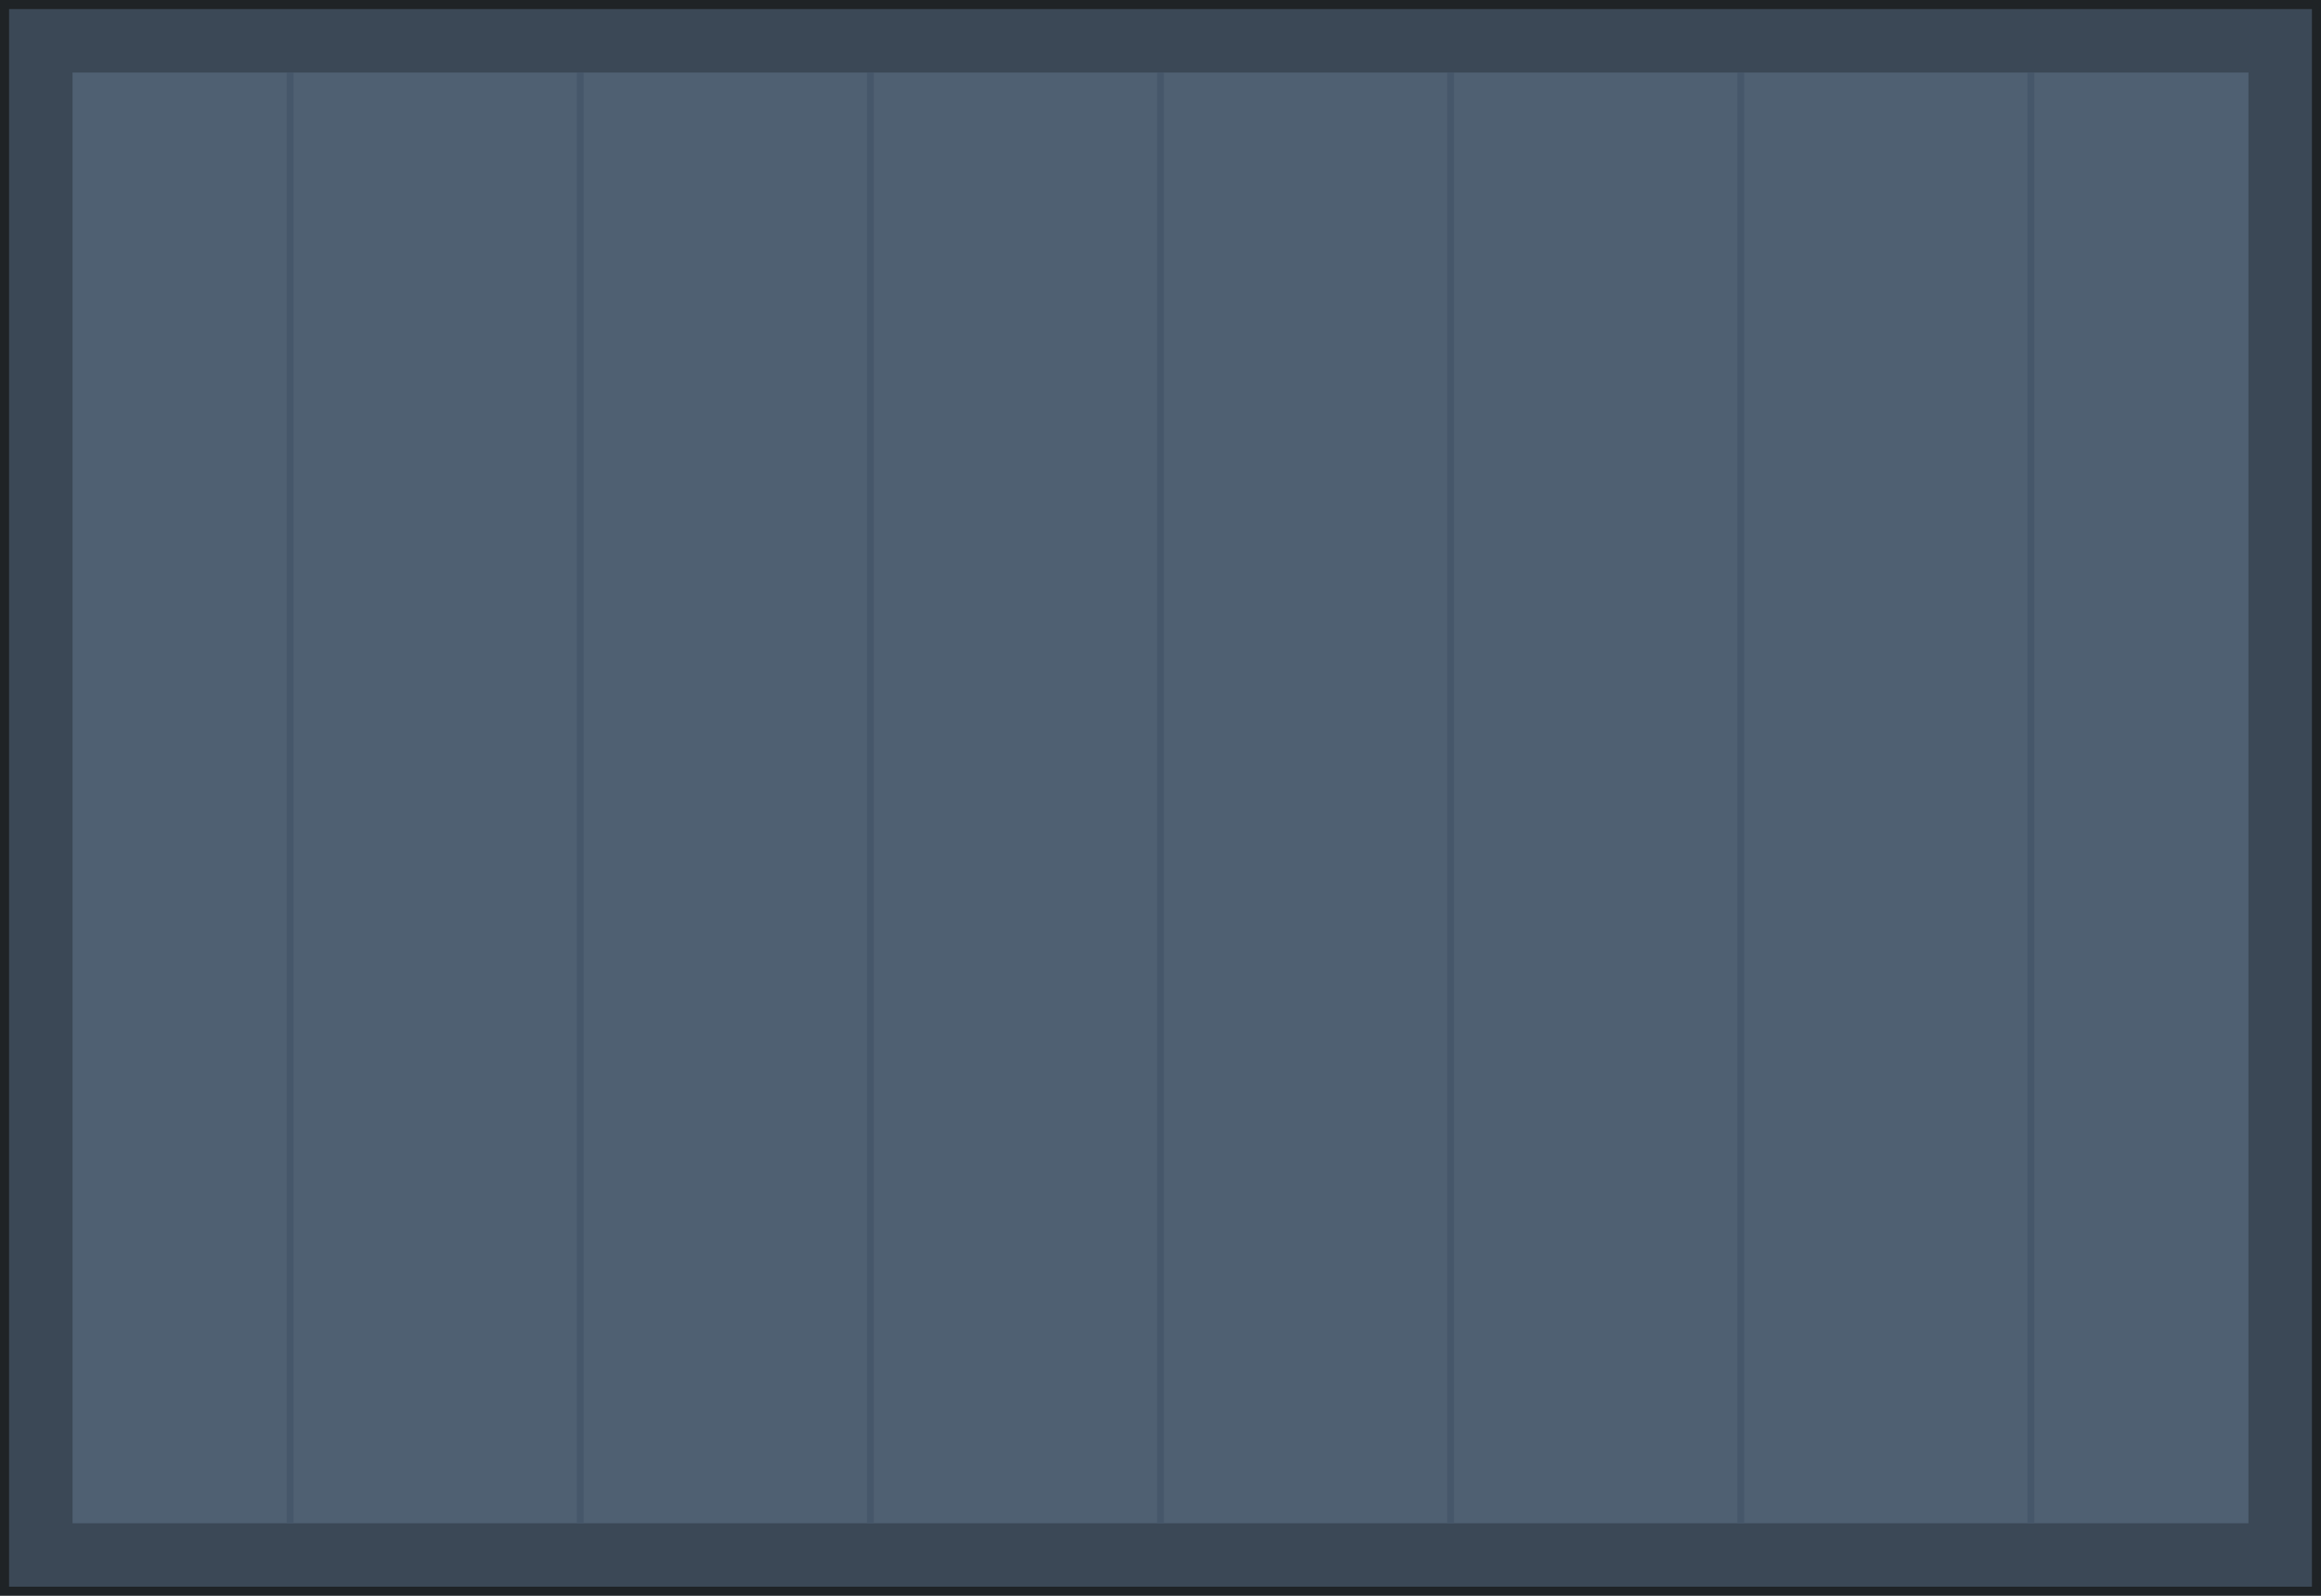
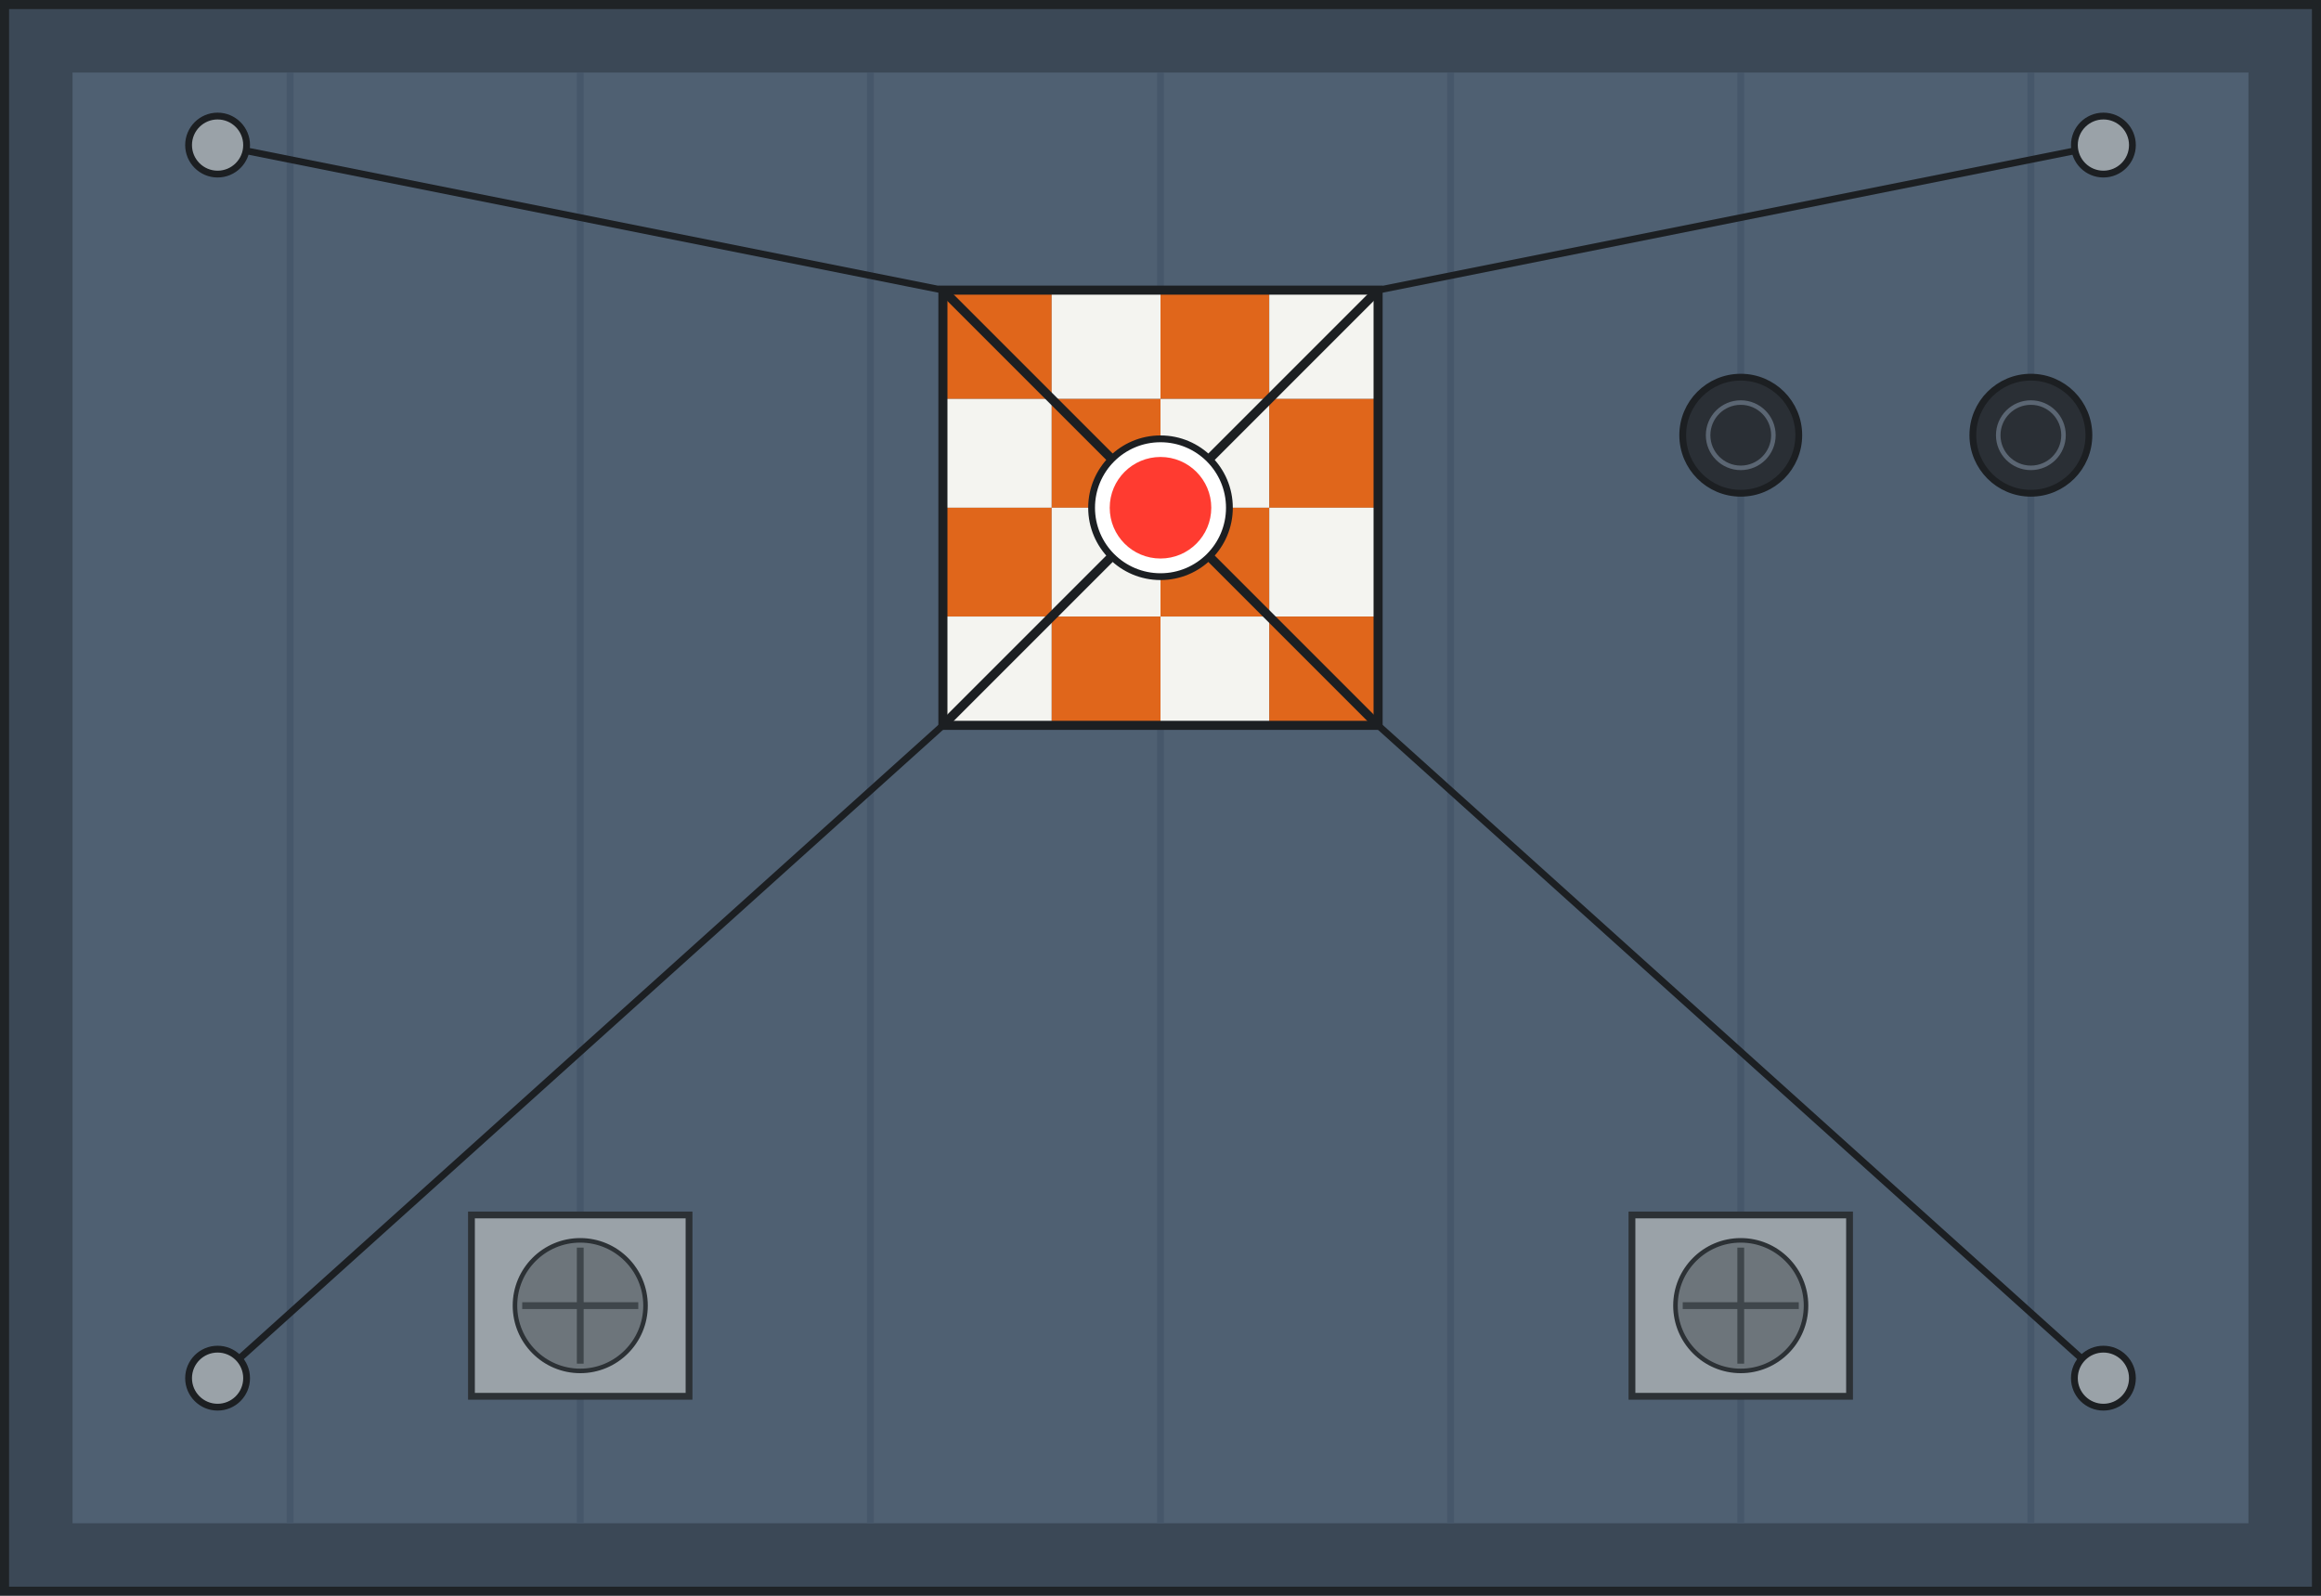
<svg xmlns="http://www.w3.org/2000/svg" width="1024" height="704" viewBox="0 0 1024 704">
  <rect x="0" y="0" width="1024" height="704" fill="#1f2326" />
  <rect x="4" y="4" width="1016" height="696" fill="#3b4856" />
  <rect x="32" y="32" width="960" height="640" fill="#4f6072" />
  <path d="M128 32V672M256 32V672M384 32V672M512 32V672M640 32V672M768 32V672M896 32V672" stroke="#46576a" stroke-width="3" fill="none" />
+   <circle cx="768" cy="192" r="25.6" fill="#2a2f35" stroke="#1c1f22" stroke-width="3" />
+   <circle cx="768" cy="192" r="14.4" fill="none" stroke="#5b6673" stroke-width="2" />
+   <circle cx="896" cy="192" r="25.6" fill="#2a2f35" stroke="#1c1f22" stroke-width="3" />
+   <circle cx="896" cy="192" r="14.4" fill="none" stroke="#5b6673" stroke-width="2" />
+   <rect x="208" y="536" width="96" height="80" fill="#9aa2a8" stroke="#2c3135" stroke-width="3" />
+   <circle cx="256" cy="576" r="28.8" fill="#6d757b" stroke="#2c3135" stroke-width="2" />
+   <path d="M230.4 576H281.6M256 601.6V550.4" stroke="#3f464b" stroke-width="3" />
+   <rect x="720" y="536" width="96" height="80" fill="#9aa2a8" stroke="#2c3135" stroke-width="3" />
+   <circle cx="768" cy="576" r="28.8" fill="#6d757b" stroke="#2c3135" stroke-width="2" />
+   <path d="M742.4 576H793.6M768 601.6V550.4" stroke="#3f464b" stroke-width="3" />
+   <path d="M416 320L96 608" stroke="#1c1f22" stroke-width="3" />
+   <circle cx="96" cy="608" r="12.8" fill="#9aa2a8" stroke="#1c1f22" stroke-width="3" />
+   <path d="M608 320L928 608" stroke="#1c1f22" stroke-width="3" />
+   <circle cx="928" cy="608" r="12.8" fill="#9aa2a8" stroke="#1c1f22" stroke-width="3" />
+   <path d="M416 128L96 64" stroke="#1c1f22" stroke-width="3" />
+   <circle cx="96" cy="64" r="12.8" fill="#9aa2a8" stroke="#1c1f22" stroke-width="3" />
+   <path d="M608 128L928 64" stroke="#1c1f22" stroke-width="3" />
+   <circle cx="928" cy="64" r="12.8" fill="#9aa2a8" stroke="#1c1f22" stroke-width="3" />
+   <rect x="416" y="128" width="48" height="48" fill="#e0661b" />
+   <rect x="416" y="176" width="48" height="48" fill="#f4f4f0" />
+   <rect x="416" y="224" width="48" height="48" fill="#e0661b" />
+   <rect x="416" y="272" width="48" height="48" fill="#f4f4f0" />
+   <rect x="464" y="128" width="48" height="48" fill="#f4f4f0" />
+   <rect x="464" y="176" width="48" height="48" fill="#e0661b" />
+   <rect x="464" y="224" width="48" height="48" fill="#f4f4f0" />
+   <rect x="464" y="272" width="48" height="48" fill="#e0661b" />
+   <rect x="512" y="128" width="48" height="48" fill="#e0661b" />
+   <rect x="512" y="176" width="48" height="48" fill="#f4f4f0" />
+   <rect x="512" y="224" width="48" height="48" fill="#e0661b" />
+   <rect x="512" y="272" width="48" height="48" fill="#f4f4f0" />
+   <rect x="560" y="128" width="48" height="48" fill="#f4f4f0" />
+   <rect x="560" y="176" width="48" height="48" fill="#e0661b" />
+   <rect x="560" y="224" width="48" height="48" fill="#f4f4f0" />
+   <rect x="560" y="272" width="48" height="48" fill="#e0661b" />
+   <path d="M416 320L608 128" stroke="#1c1f22" stroke-width="4" />
+   <path d="M608 320L416 128" stroke="#1c1f22" stroke-width="4" />
+   <rect x="416" y="128" width="192" height="192" fill="none" stroke="#1c1f22" stroke-width="4" />
+   <circle cx="512" cy="224" r="30.4" fill="#ffffff" stroke="#1c1f22" stroke-width="3" />
+   <circle cx="512" cy="224" r="22.4" fill="#ff3b30" />
</svg>
